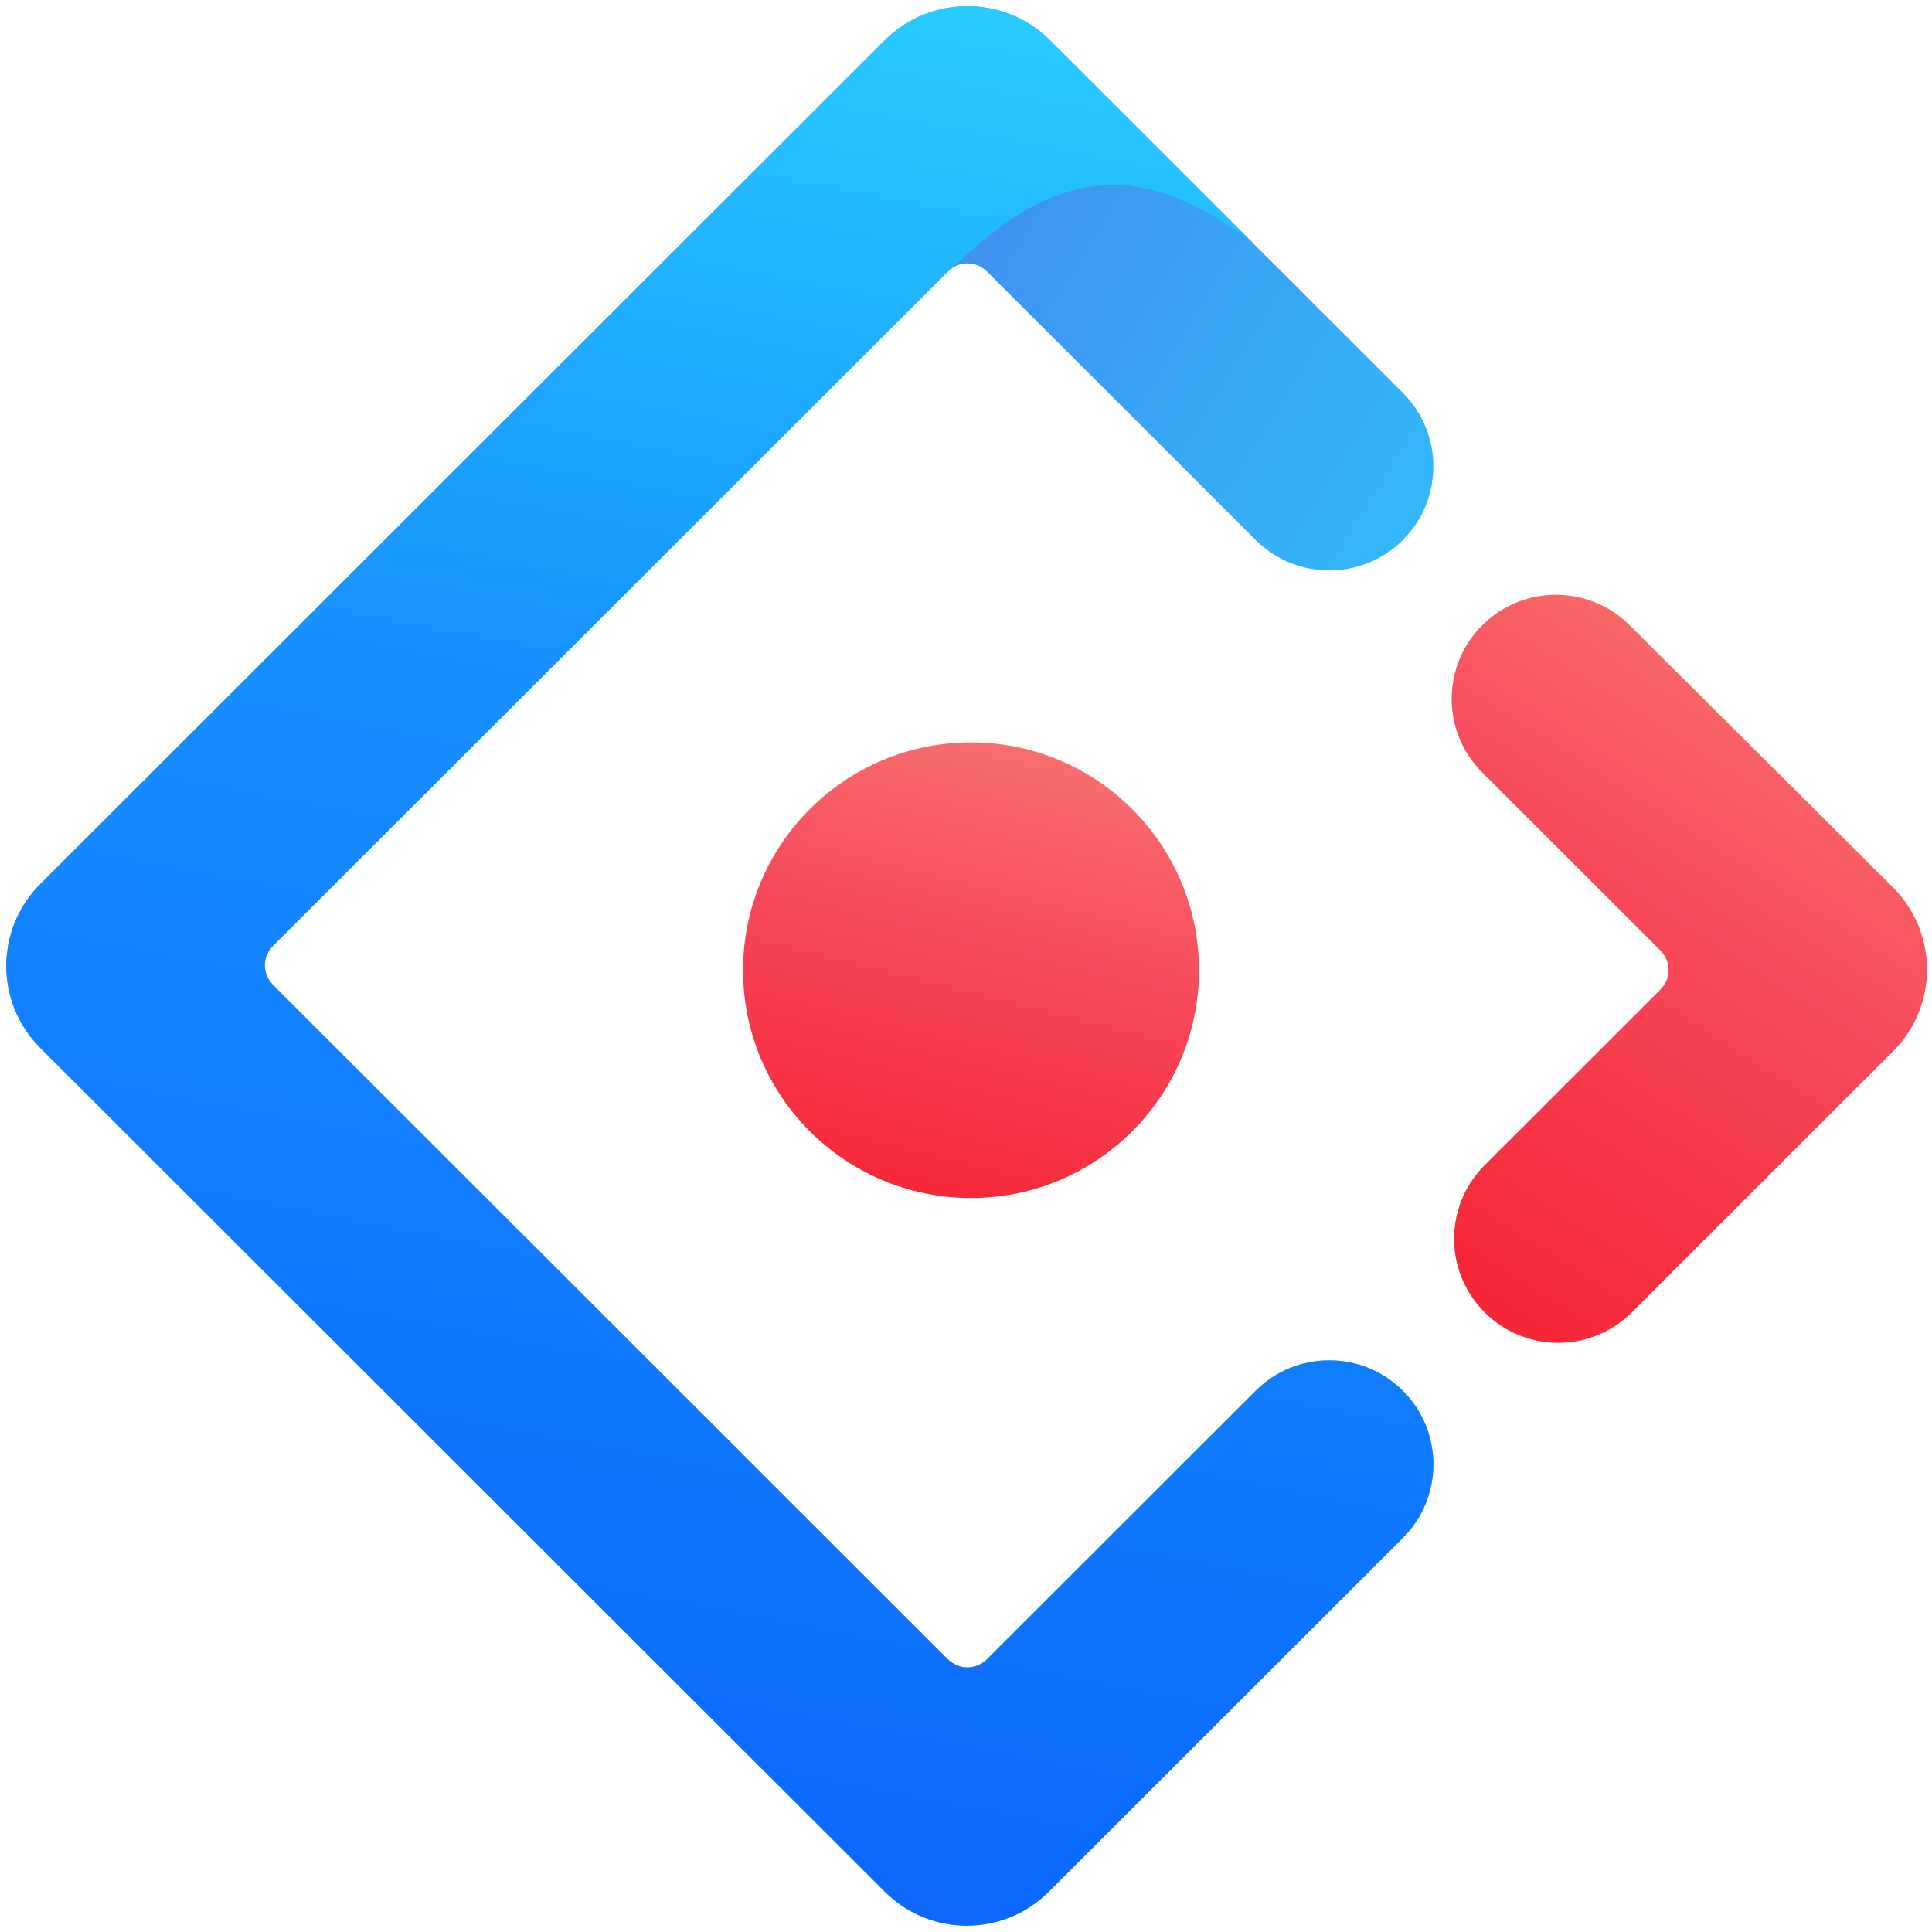
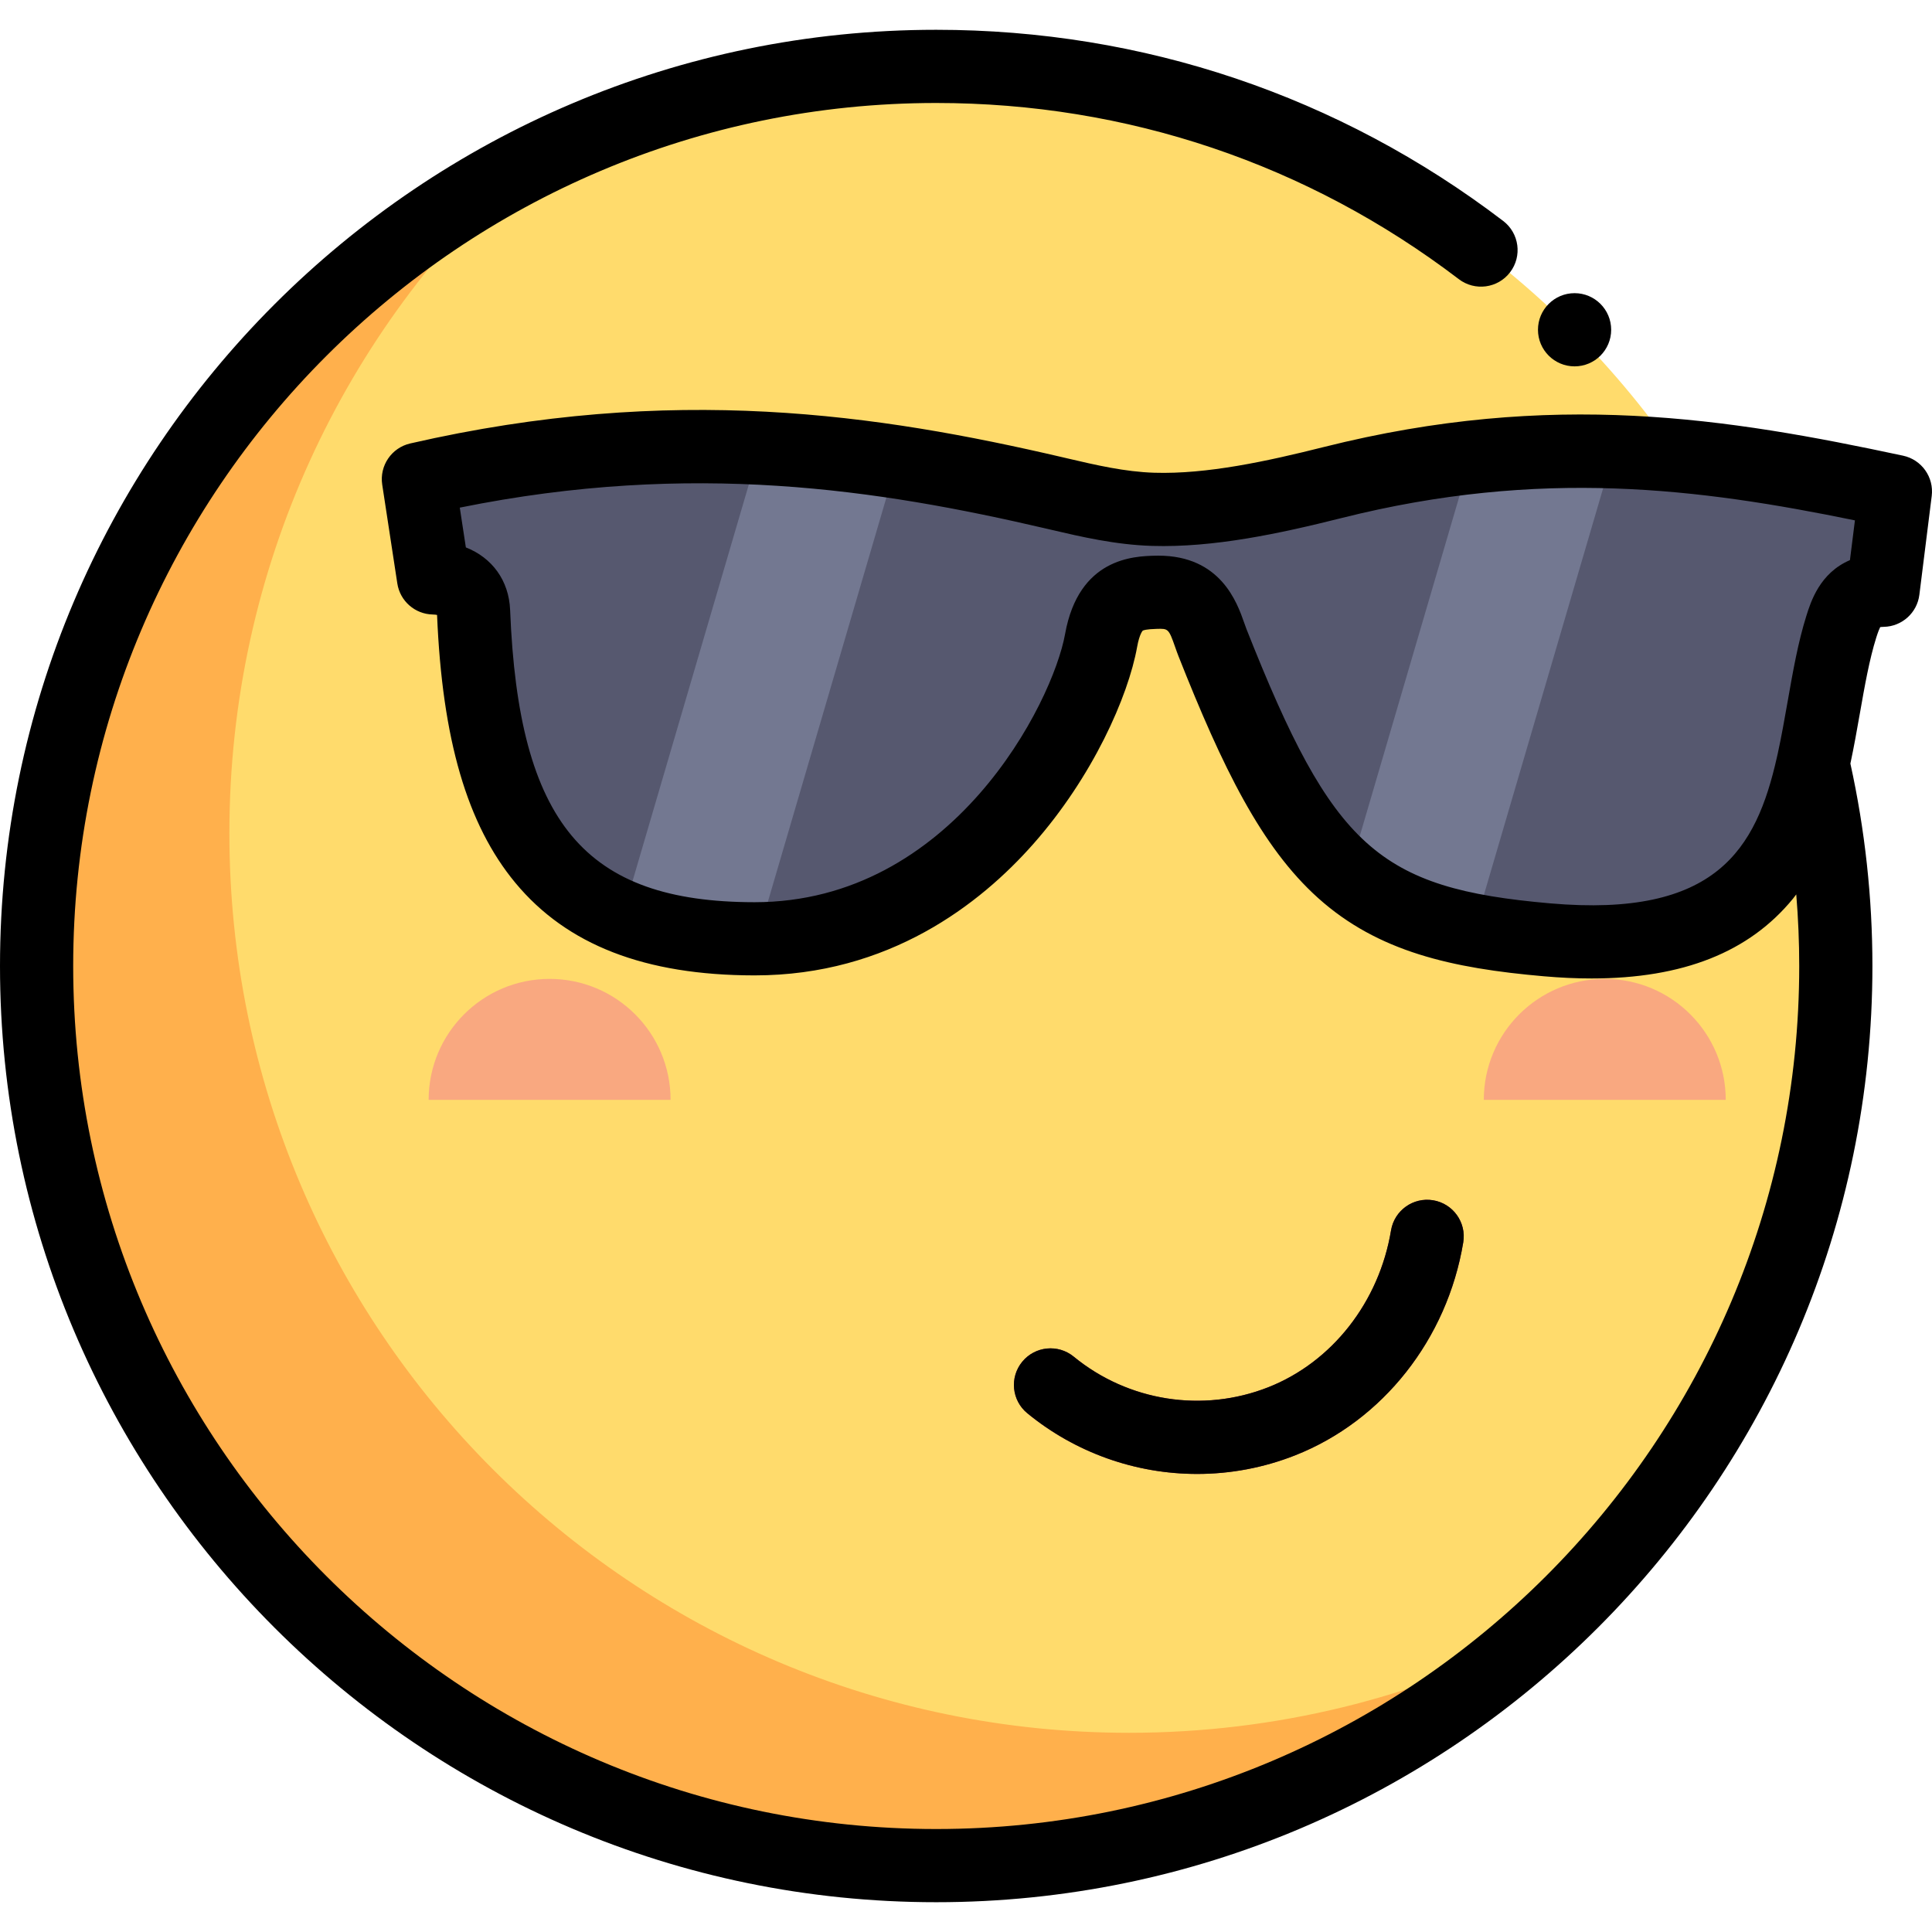
- <svg xmlns="http://www.w3.org/2000/svg" width="200" height="200" version="1.1" viewBox="0 0 200 200">
+ <svg xmlns="http://www.w3.org/2000/svg" t="1608032278529" class="icon" viewBox="0 0 1024 1024" version="1.1" p-id="2358" width="200" height="200">
  <defs>
-     <linearGradient id="linearGradient-1" x1="62.102%" x2="108.197%" y1="0%" y2="37.864%">
-       <stop offset="0%" stop-color="#4285EB" />
-       <stop offset="100%" stop-color="#2EC7FF" />
-     </linearGradient>
-     <linearGradient id="linearGradient-2" x1="69.644%" x2="54.043%" y1="0%" y2="108.457%">
-       <stop offset="0%" stop-color="#29CDFF" />
-       <stop offset="37.86%" stop-color="#148EFF" />
-       <stop offset="100%" stop-color="#0A60FF" />
-     </linearGradient>
-     <linearGradient id="linearGradient-3" x1="69.691%" x2="16.723%" y1="-12.974%" y2="117.391%">
-       <stop offset="0%" stop-color="#FA816E" />
-       <stop offset="41.473%" stop-color="#F74A5C" />
-       <stop offset="100%" stop-color="#F51D2C" />
-     </linearGradient>
-     <linearGradient id="linearGradient-4" x1="68.128%" x2="30.44%" y1="-35.691%" y2="114.943%">
-       <stop offset="0%" stop-color="#FA8E7D" />
-       <stop offset="51.264%" stop-color="#F74A5C" />
-       <stop offset="100%" stop-color="#F51D2C" />
-     </linearGradient>
+     <style type="text/css" />
  </defs>
-   <g id="Page-1" fill="none" fill-rule="evenodd" stroke="none" stroke-width="1">
-     <g id="logo" transform="translate(-20, -20)">
-       <g id="Group-28-Copy-5" transform="translate(20, 20)">
-         <g id="Group-27-Copy-3">
-           <g id="Group-25" fill-rule="nonzero">
-             <g id="2">
-               <path id="Shape" fill="url(#linearGradient-1)" d="M91.588,4.177 L4.18,91.513 C-0.519,96.208 -0.519,103.792 4.18,108.487 L91.588,195.823 C96.287,200.519 103.877,200.519 108.577,195.823 L145.225,159.205 C149.434,155 149.434,148.182 145.225,143.977 C141.017,139.772 134.194,139.772 129.985,143.977 L102.202,171.737 C101.032,172.906 99.257,172.906 98.088,171.737 L28.286,101.993 C27.116,100.824 27.116,99.051 28.286,97.882 L98.088,28.138 C99.257,26.969 101.032,26.969 102.202,28.138 L129.985,55.898 C134.194,60.103 141.017,60.103 145.225,55.898 C149.434,51.693 149.434,44.876 145.225,40.671 L108.581,4.056 C103.862,-0.538 96.269,-0.501 91.588,4.177 Z" />
-               <path id="Shape" fill="url(#linearGradient-2)" d="M91.588,4.177 L4.18,91.513 C-0.519,96.208 -0.519,103.792 4.18,108.487 L91.588,195.823 C96.287,200.519 103.877,200.519 108.577,195.823 L145.225,159.205 C149.434,155 149.434,148.182 145.225,143.977 C141.017,139.772 134.194,139.772 129.985,143.977 L102.202,171.737 C101.032,172.906 99.257,172.906 98.088,171.737 L28.286,101.993 C27.116,100.824 27.116,99.051 28.286,97.882 L98.088,28.138 C101,25.627 105.752,20.542 112.73,19.352 C117.916,18.469 123.585,20.414 129.739,25.189 C125.625,21.078 118.572,14.034 108.581,4.056 C103.862,-0.538 96.269,-0.501 91.588,4.177 Z" />
-             </g>
-             <path id="Shape" fill="url(#linearGradient-3)" d="M153.686,135.855 C157.894,140.06 164.717,140.06 168.926,135.855 L195.96,108.843 C200.659,104.147 200.659,96.564 195.961,91.869 L168.691,64.718 C164.472,60.518 157.647,60.524 153.436,64.732 C149.227,68.937 149.227,75.754 153.436,79.959 L171.854,98.362 C173.024,99.531 173.024,101.305 171.854,102.473 L153.686,120.627 C149.477,124.832 149.477,131.65 153.686,135.855 Z" />
-           </g>
-           <ellipse id="Combined-Shape" cx="100.519" cy="100.437" fill="url(#linearGradient-4)" rx="23.6" ry="23.581" />
-         </g>
-       </g>
-     </g>
-   </g>
+   <path d="M496.213 512.013m-476.817 0a476.817 476.817 0 1 0 953.634 0 476.817 476.817 0 1 0-953.634 0Z" fill="#FFDB6C" p-id="2359" />
+   <path d="M598.392 918.423c-263.338 0-476.813-213.475-476.813-476.813 0-140.691 60.946-267.132 157.865-354.408C125.075 166.131 19.398 326.724 19.398 512.001c0 263.338 213.475 476.813 476.813 476.813 122.647 0 234.463-46.32 318.95-122.403-65.034 33.252-138.711 52.012-216.769 52.012z" fill="#FFB04C" p-id="2360" />
+   <path d="M291.306 518.837c-35.41 0-64.118 28.706-64.118 64.114h128.233c0.002-35.41-28.704-64.114-64.114-64.114zM850.565 518.837c-35.41 0-64.118 28.706-64.118 64.114h128.233c0.002-35.41-28.704-64.114-64.114-64.114z" fill="#F9A880" p-id="2361" />
+   <path d="M221.759 253.947c124.501-28.574 225.287-18.74 336.93 7.278 16.554 3.856 34.044 8.158 52.512 8.722 30.76 0.942 65.338-6.714 95.151-14.204 117.701-29.566 209.645-14.188 298.248 4.744l-6.546 52.36c-13.832 0.306-18.182 6.756-22.134 19.346-20.68 65.89-3.068 179.261-155.955 165.931-100.581-8.77-129.385-36.328-177.321-157.493-4.078-10.306-6.73-27.338-30.022-26.708-13.152 0.354-24.914 2.68-29.016 25.53-7.646 42.576-65.786 158.257-183.831 158.131-104.265-0.112-144.039-54.232-148.787-173.485-0.59-14.806-13.492-17.618-21.234-17.792l-7.994-52.36z" fill="#56586F" p-id="2362" />
+   <path d="M402.564 237.467l-72.812 248.311c19.162 7.884 42.292 11.776 70.028 11.804 0.488 0 0.97-0.018 1.458-0.02l74.08-252.635c-24.226-3.664-48.352-6.228-72.754-7.46zM855.357 239.479c-24.232-0.776-49.386 0-75.804 2.95l-65.002 221.675c17.776 14.928 38.762 23.598 66.468 28.894l74.338-253.519z" fill="#737891" p-id="2363" />
+   <path d="M634.522 781.223a141.979 141.979 0 0 1-90.023-32.168c-8.284-6.792-9.492-19.014-2.7-27.298 6.792-8.286 19.014-9.492 27.302-2.7 28.894 23.696 68.408 29.9 103.133 16.208 33.832-13.348 58.756-45.202 65.044-83.13 1.756-10.568 11.74-17.716 22.31-15.962 10.57 1.754 17.716 11.742 15.966 22.31-8.51 51.3-42.644 94.551-89.085 112.871a141.557 141.557 0 0 1-51.948 9.87z" fill="#7F184C" p-id="2364" />
+   <path d="M1008.658 241.517c-92.635-19.794-185.821-35.036-307.028-4.586-30.188 7.584-62.004 14.484-89.835 13.63-15.548-0.476-31.048-4.096-46.04-7.602l-2.664-0.624c-97.267-22.67-206.465-39.242-345.67-7.294a19.398 19.398 0 0 0-14.836 21.834l8 52.36a19.396 19.396 0 0 0 18.74 16.462c0.95 0.02 1.728 0.116 2.326 0.23 2.75 66.008 15.94 111.137 41.476 141.963 27.314 32.968 68.734 49.026 126.629 49.086h0.218c71.188 0 119.585-37.84 147.657-69.602 31.476-35.618 50.34-78.148 55.07-104.495 1.238-6.896 2.958-8.604 2.964-8.61 0.282-0.184 1.66-0.8 7.49-0.956 6.008-0.16 6.262-0.17 9.702 9.65 0.592 1.686 1.164 3.302 1.758 4.806 23.394 59.13 43.932 101.201 73.998 128.191 31.796 28.546 70.836 37.23 119.675 41.488 8.802 0.768 17.228 1.154 25.284 1.154 48.494 0 83.572-13.95 106.787-42.336 0.592-0.724 1.128-1.476 1.696-2.212 1.038 12.604 1.57 25.266 1.57 37.946 0 252.221-205.195 457.417-457.413 457.417S38.794 764.218 38.794 512.001 243.991 54.584 496.211 54.584c101.059 0 196.841 32.288 276.996 93.377 8.52 6.496 20.694 4.85 27.184-3.668a19.394 19.394 0 0 0-3.67-27.184C709.754 50.824 605.838 15.79 496.211 15.79 222.597 15.79 0 238.387 0 512.001s222.597 496.211 496.211 496.211c273.61 0 496.209-222.597 496.209-496.211 0-36.18-3.954-72.238-11.674-107.279 1.914-8.988 3.494-17.912 5.012-26.536 2.584-14.682 5.022-28.55 8.674-40.186 0.986-3.14 1.692-4.79 2.116-5.622 0.44-0.06 1.074-0.118 1.938-0.138a19.396 19.396 0 0 0 18.818-16.984l6.546-52.36a19.394 19.394 0 0 0-15.192-21.378z m-28.152 55.36c-15.97 6.82-20.744 22.038-23.088 29.508-4.41 14.042-7.06 29.116-9.87 45.08-1.688 9.596-3.344 18.988-5.314 27.986a19.59 19.59 0 0 0-0.45 1.988c-10.99 48.634-32.128 85.046-120.131 77.362-91.153-7.948-115.223-29.676-160.969-145.303-0.414-1.048-0.806-2.18-1.218-3.358-3.76-10.738-12.476-35.632-45.534-35.632-0.6 0-1.212 0.008-1.828 0.026-11.03 0.298-40.33 1.086-47.586 41.49-6.546 36.456-59.75 142.163-164.551 142.163h-0.168c-89.855-0.098-124.933-42.07-129.425-154.859-0.62-15.654-9.54-27.718-23.46-33.196l-3.22-21.076c123.263-24.95 222.041-9.574 310.598 11.062l2.64 0.616c16.058 3.756 34.26 8.01 53.682 8.604 32.596 0.994 67.568-6.514 100.475-14.78 105.681-26.548 189.733-15.626 272.06 1.25l-2.642 21.068z" fill="" p-id="2365" />
+   <path d="M634.522 781.223c17.514 0 35.14-3.244 51.946-9.874 46.44-18.318 80.574-61.57 89.085-112.871 1.75-10.568-5.396-20.556-15.966-22.31-10.57-1.754-20.554 5.396-22.31 15.962-6.29 37.928-31.212 69.782-65.044 83.13-34.724 13.692-74.238 7.488-103.133-16.208-8.286-6.792-20.51-5.584-27.302 2.7s-5.584 20.506 2.7 27.298a141.977 141.977 0 0 0 90.025 32.172z" fill="" p-id="2366" />
+   <path d="M834.557 174.781m-19.398 0a19.398 19.398 0 1 0 38.796 0 19.398 19.398 0 1 0-38.796 0Z" fill="" p-id="2367" />
</svg>
